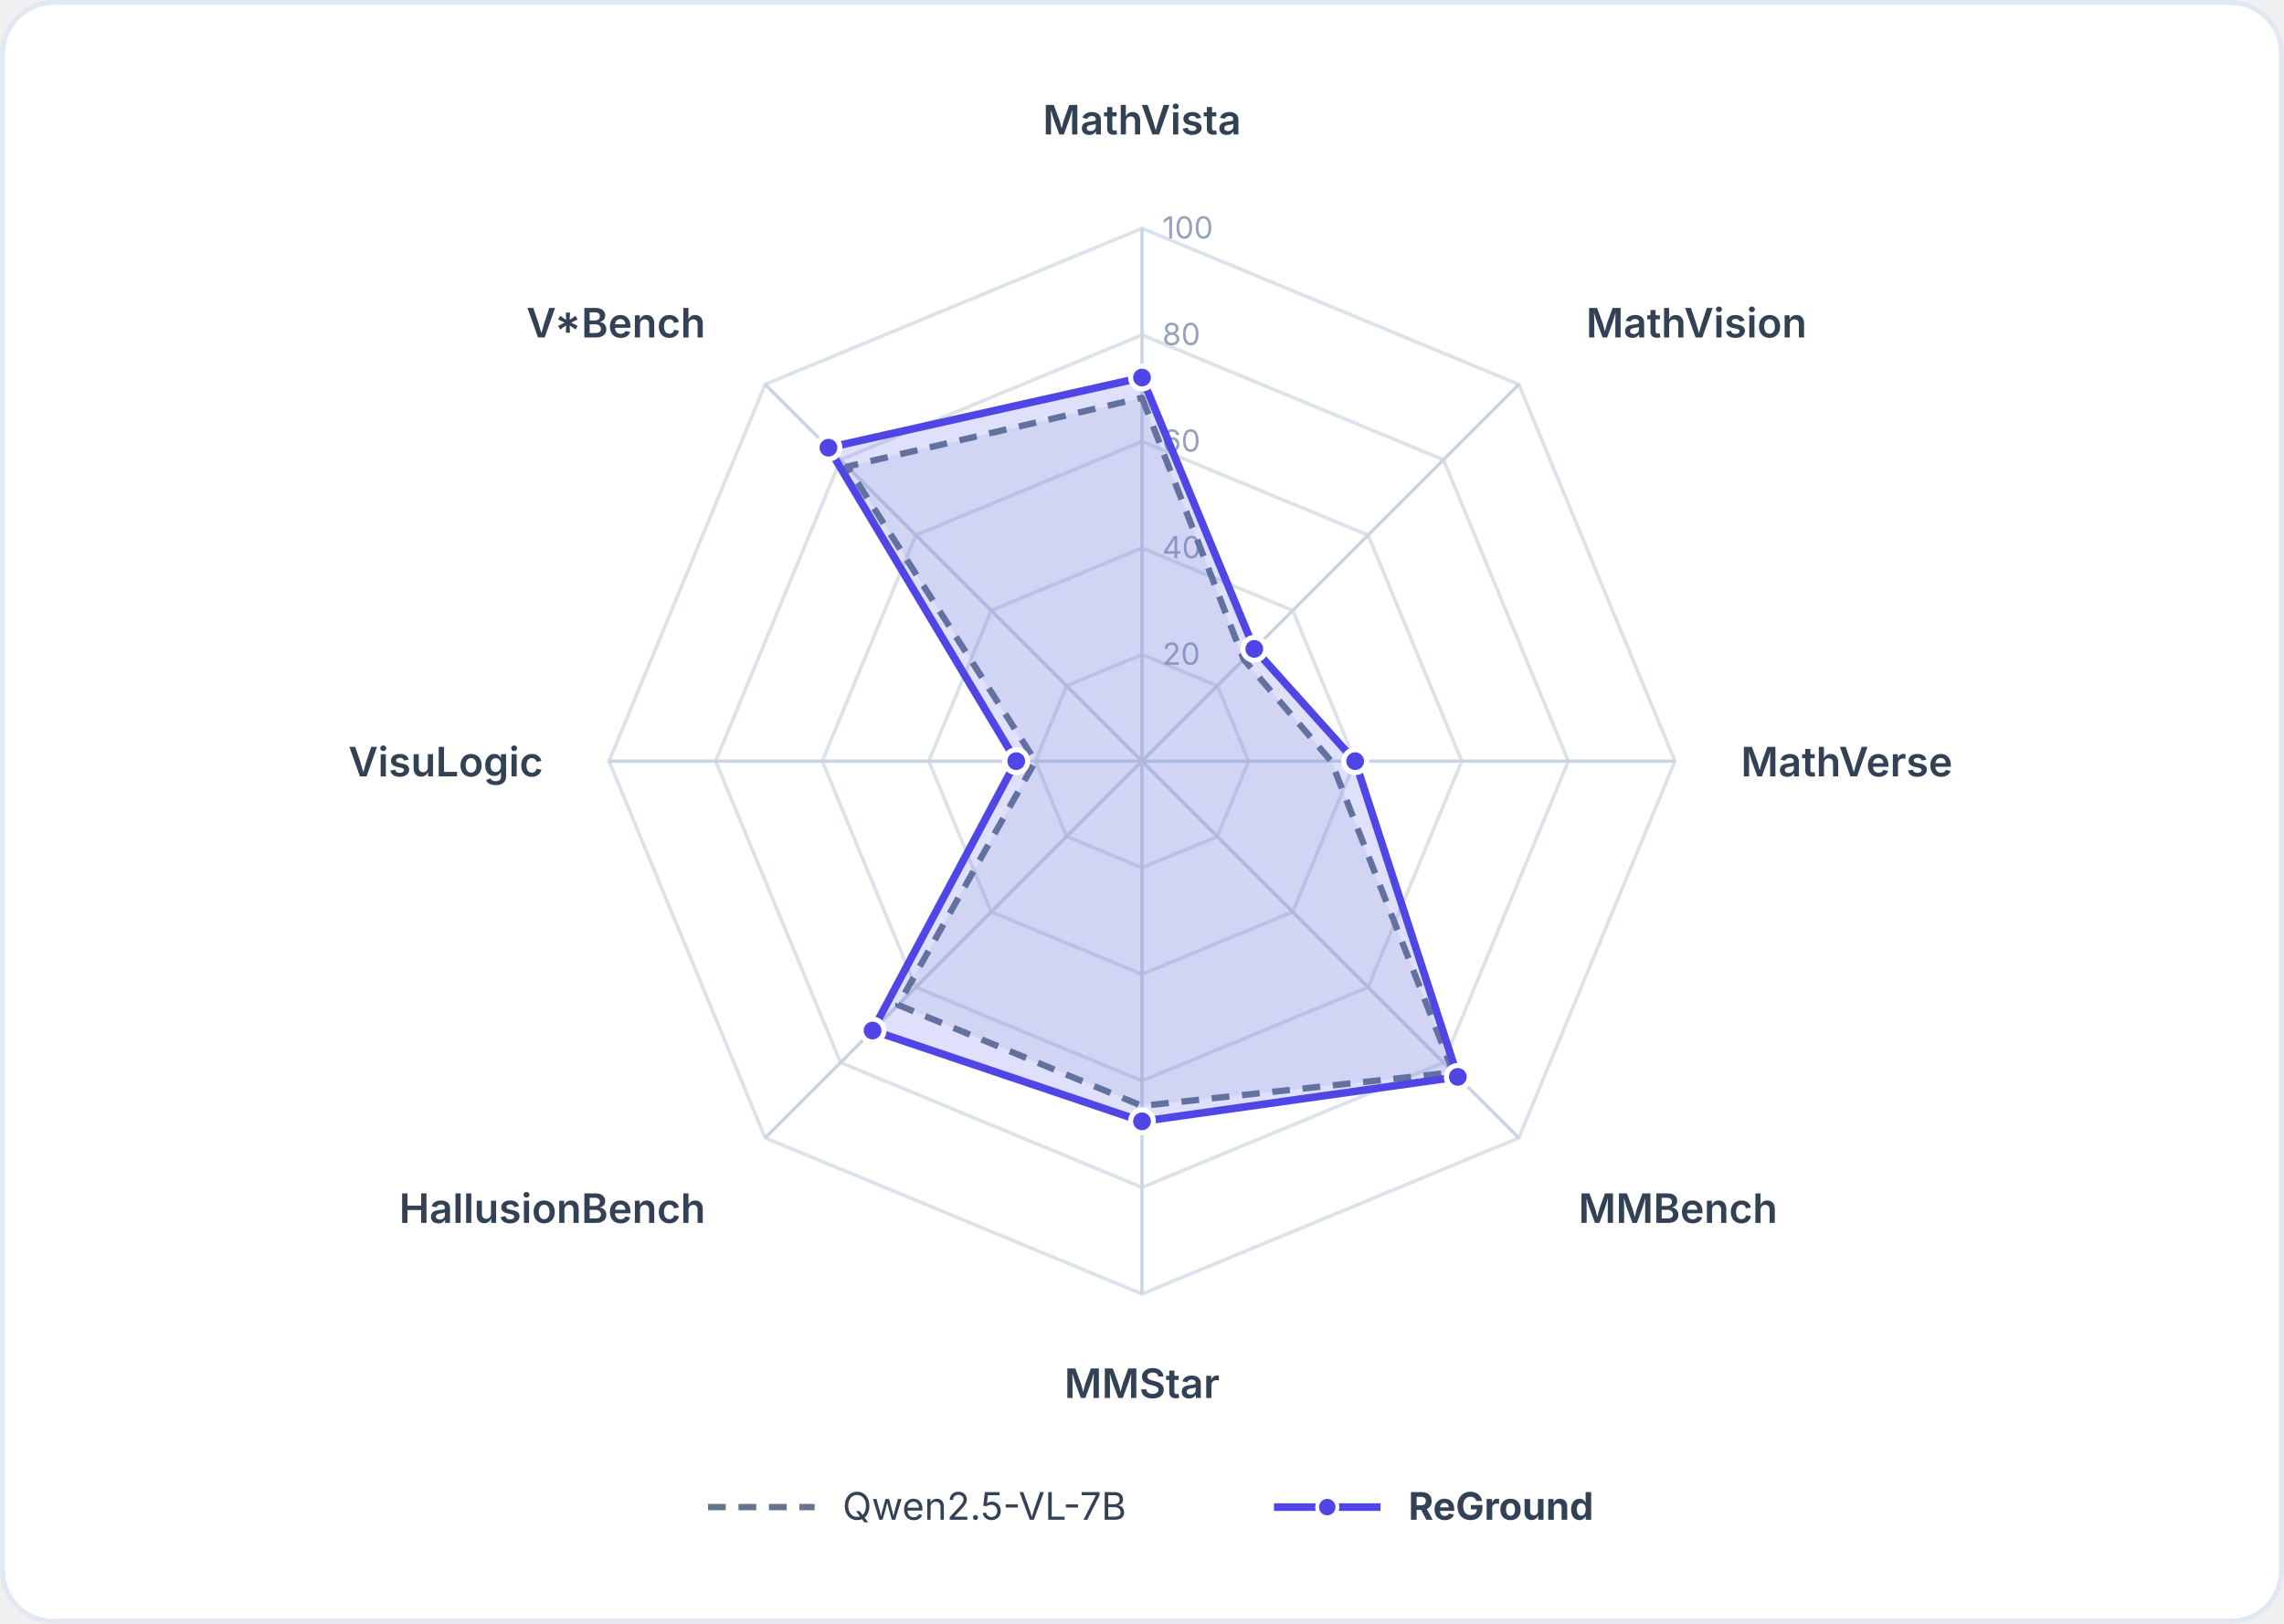
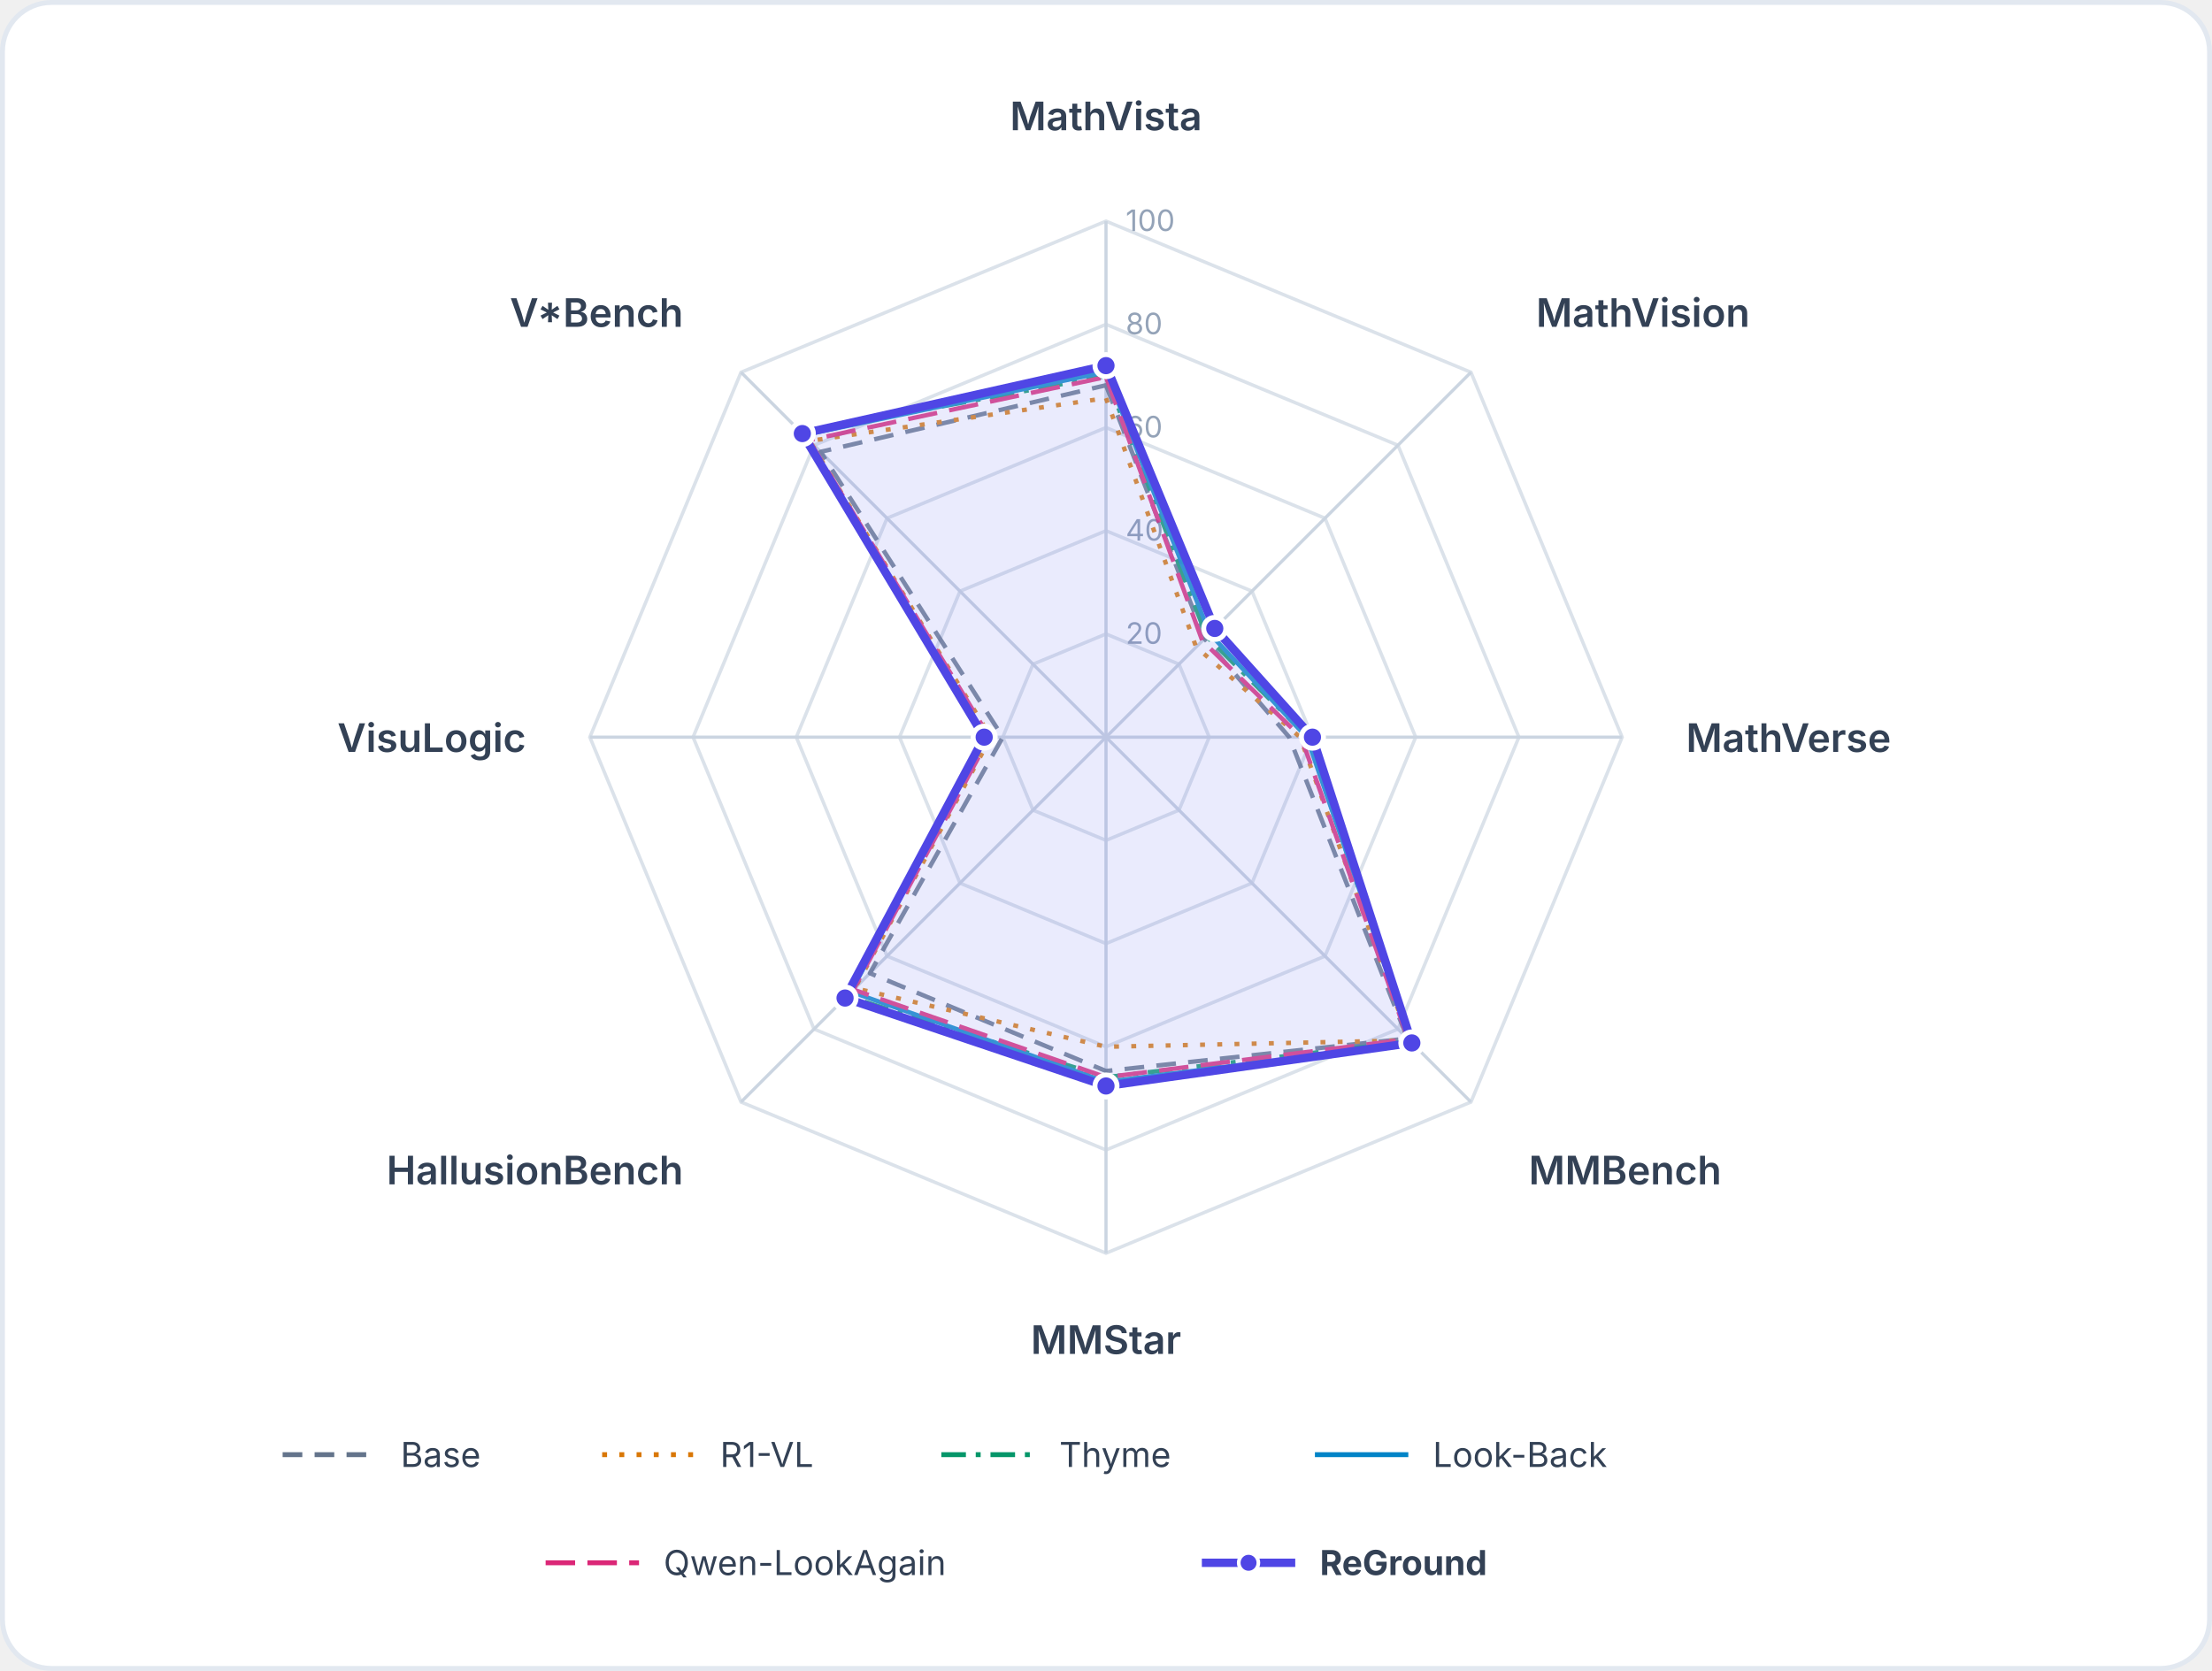
- <svg xmlns="http://www.w3.org/2000/svg" width="900" height="640" viewBox="0 0 900 640" role="img" aria-labelledby="title desc">
-   <rect x="1" y="1" width="898" height="638" rx="20" fill="#ffffff" stroke="#e2e8f0" stroke-width="2" />
+ <svg xmlns="http://www.w3.org/2000/svg" width="900" height="680" viewBox="0 0 900 680" role="img" aria-labelledby="title desc">
+   <rect x="1" y="1" width="898" height="678" rx="20" fill="#ffffff" stroke="#e2e8f0" stroke-width="2" />
  <g fill="none" stroke="#dbe2ea" stroke-width="1.4">
    <polygon points="450,258 479.70,270.30 492,300 479.70,329.70 450,342 420.30,329.70 408,300 420.30,270.30" />
    <polygon points="450,216 509.40,240.60 534,300 509.40,359.40 450,384 390.60,359.40 366,300 390.60,240.60" />
    <polygon points="450,174 539.10,210.90 576,300 539.10,389.10 450,426 360.90,389.10 324,300 360.90,210.90" />
    <polygon points="450,132 568.79,181.21 618,300 568.79,418.79 450,468 331.21,418.79 282,300 331.21,181.21" />
    <polygon points="450,90 598.49,151.51 660,300 598.49,448.49 450,510 301.51,448.49 240,300 301.51,151.51" />
  </g>
  <g stroke="#cbd5e1" stroke-width="1.3">
    <line x1="450" y1="300" x2="450" y2="90" />
    <line x1="450" y1="300" x2="598.49" y2="151.51" />
    <line x1="450" y1="300" x2="660" y2="300" />
    <line x1="450" y1="300" x2="598.49" y2="448.49" />
    <line x1="450" y1="300" x2="450" y2="510" />
    <line x1="450" y1="300" x2="301.51" y2="448.49" />
    <line x1="450" y1="300" x2="240" y2="300" />
    <line x1="450" y1="300" x2="301.51" y2="151.51" />
  </g>
  <g font-family="Inter, ui-sans-serif, -apple-system, BlinkMacSystemFont, 'Segoe UI', sans-serif" fill="#334155" font-size="16" font-weight="600">
    <text x="450" y="53" text-anchor="middle">MathVista</text>
    <text x="625" y="133" text-anchor="start">MathVision</text>
    <text x="686" y="306" text-anchor="start">MathVerse</text>
    <text x="622" y="482" text-anchor="start">MMBench</text>
    <text x="450" y="551" text-anchor="middle">MMStar</text>
    <text x="278" y="482" text-anchor="end">HallusionBench</text>
    <text x="214" y="306" text-anchor="end">VisuLogic</text>
    <text x="278" y="133" text-anchor="end">V*Bench</text>
  </g>
  <g font-family="Inter, ui-sans-serif, -apple-system, BlinkMacSystemFont, 'Segoe UI', sans-serif" fill="#94a3b8" font-size="12">
    <text x="458" y="262">20</text>
    <text x="458" y="220">40</text>
    <text x="458" y="178">60</text>
    <text x="458" y="136">80</text>
    <text x="458" y="94">100</text>
  </g>
-   <polygon points="450,156.78 490.09,259.91 524.55,300 572.65,422.65 450,435.87 353.92,396.08 408,300 333.88,183.88" fill="#94a3b8" fill-opacity="0.16" stroke="#64748b" stroke-width="2.5" stroke-dasharray="7 5" stroke-linejoin="round" />
-   <polygon points="450,148.80 494.25,255.75 534,300 574.44,424.44 450,441.96 343.83,406.17 400.44,300 326.45,176.45" fill="#6366f1" fill-opacity="0.20" stroke="#4f46e5" stroke-width="3" stroke-linejoin="round" />
+   <g fill="none" stroke-linejoin="round" stroke-width="1.8" opacity="0.82">
+     <polygon points="450,156.78 490.09,259.91 524.55,300 572.65,422.65 450,435.87 353.93,396.07 408,300 333.88,183.88" stroke="#64748b" stroke-dasharray="8 5" />
+     <polygon points="450,162.03 486.68,263.32 528.96,300 573.40,423.40 450,426 347.84,402.16 403.17,300 329.42,179.42" stroke="#d97706" stroke-dasharray="2 5" />
+     <polygon points="450,153 490.98,259.02 532.11,300 573.84,423.84 450,438.39 344.57,405.43 400.86,300 326.01,176.01" stroke="#059669" stroke-dasharray="10 4 2 4" />
+     <polygon points="450,151.32 492.17,257.83 531.69,300 574.59,424.59 450,440.28 346.35,403.65 400.02,300 327.05,177.05" stroke="#0284c7" />
+     <polygon points="450,153.42 489.20,260.80 529.38,300 572.95,422.95 450,438.39 347.24,402.76 402.54,300 329.13,179.13" stroke="#db2777" stroke-dasharray="12 5" />
+   </g>
+   <polygon points="450,148.80 494.25,255.75 534,300 574.44,424.44 450,441.96 343.83,406.17 400.44,300 326.45,176.45" fill="#6366f1" fill-opacity="0.13" stroke="#4f46e5" stroke-width="3.4" stroke-linejoin="round" />
  <g fill="#4f46e5" stroke="#ffffff" stroke-width="2">
    <circle cx="450" cy="148.80" r="4.5" />
    <circle cx="494.25" cy="255.75" r="4.5" />
    <circle cx="534" cy="300" r="4.5" />
    <circle cx="574.44" cy="424.44" r="4.5" />
    <circle cx="450" cy="441.96" r="4.5" />
    <circle cx="343.83" cy="406.17" r="4.5" />
    <circle cx="400.44" cy="300" r="4.5" />
    <circle cx="326.45" cy="176.45" r="4.5" />
  </g>
-   <g font-family="Inter, ui-sans-serif, -apple-system, BlinkMacSystemFont, 'Segoe UI', sans-serif" font-size="15" fill="#334155">
-     <line x1="279" y1="594" x2="321" y2="594" stroke="#64748b" stroke-width="2.5" stroke-dasharray="7 5" />
-     <text x="332" y="599">Qwen2.5-VL-7B</text>
-     <line x1="502" y1="594" x2="544" y2="594" stroke="#4f46e5" stroke-width="3" />
-     <circle cx="523" cy="594" r="4" fill="#4f46e5" stroke="#ffffff" stroke-width="1.5" />
-     <text x="555" y="599" font-weight="700">ReGround</text>
+   <g font-family="Inter, ui-sans-serif, -apple-system, BlinkMacSystemFont, 'Segoe UI', sans-serif" font-size="14" fill="#334155">
+     <line x1="115" y1="592" x2="153" y2="592" stroke="#64748b" stroke-width="2" stroke-dasharray="8 5" />
+     <text x="163" y="597">Base</text>
+     <line x1="245" y1="592" x2="283" y2="592" stroke="#d97706" stroke-width="2" stroke-dasharray="2 5" />
+     <text x="293" y="597">R1-VL</text>
+     <line x1="383" y1="592" x2="421" y2="592" stroke="#059669" stroke-width="2" stroke-dasharray="10 4 2 4" />
+     <text x="431" y="597">Thyme</text>
+     <line x1="535" y1="592" x2="573" y2="592" stroke="#0284c7" stroke-width="2" />
+     <text x="583" y="597">Look-Back</text>
+     <line x1="222" y1="636" x2="260" y2="636" stroke="#db2777" stroke-width="2" stroke-dasharray="12 5" />
+     <text x="270" y="641">Qwen-LookAgain</text>
+     <line x1="489" y1="636" x2="527" y2="636" stroke="#4f46e5" stroke-width="3.4" />
+     <circle cx="508" cy="636" r="4" fill="#4f46e5" stroke="#ffffff" stroke-width="1.5" />
+     <text x="537" y="641" font-weight="700">ReGround</text>
  </g>
</svg>
